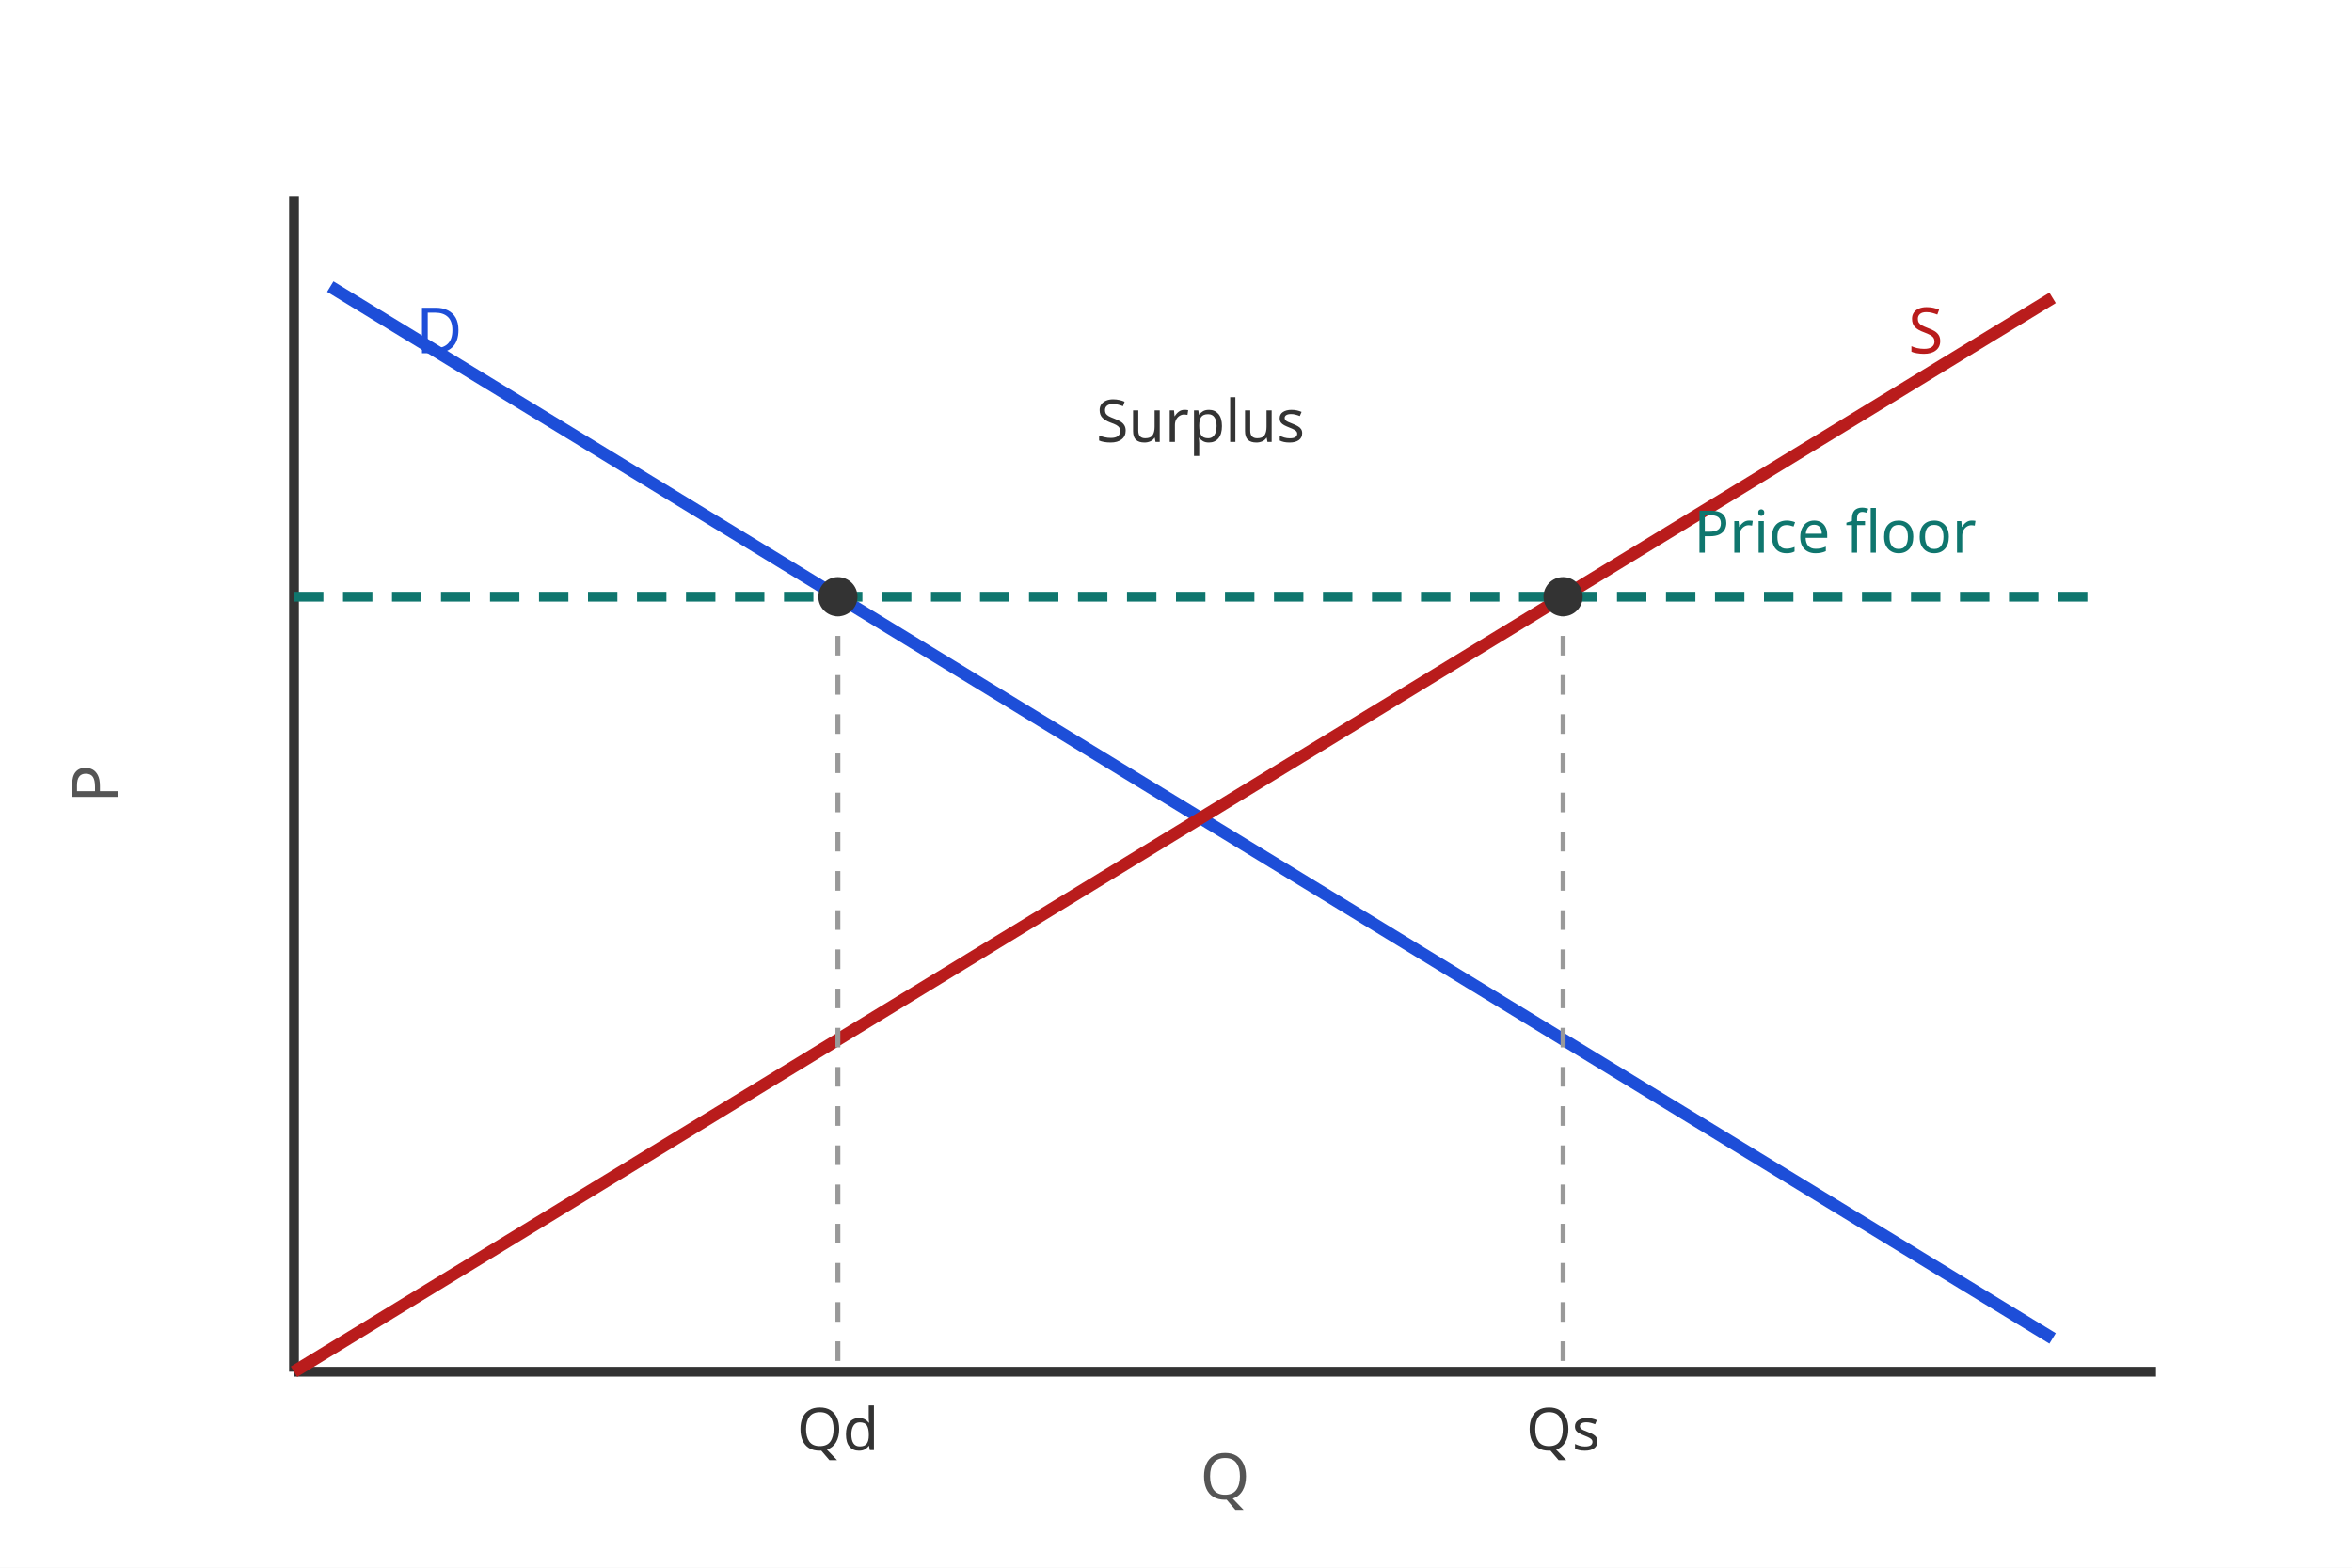
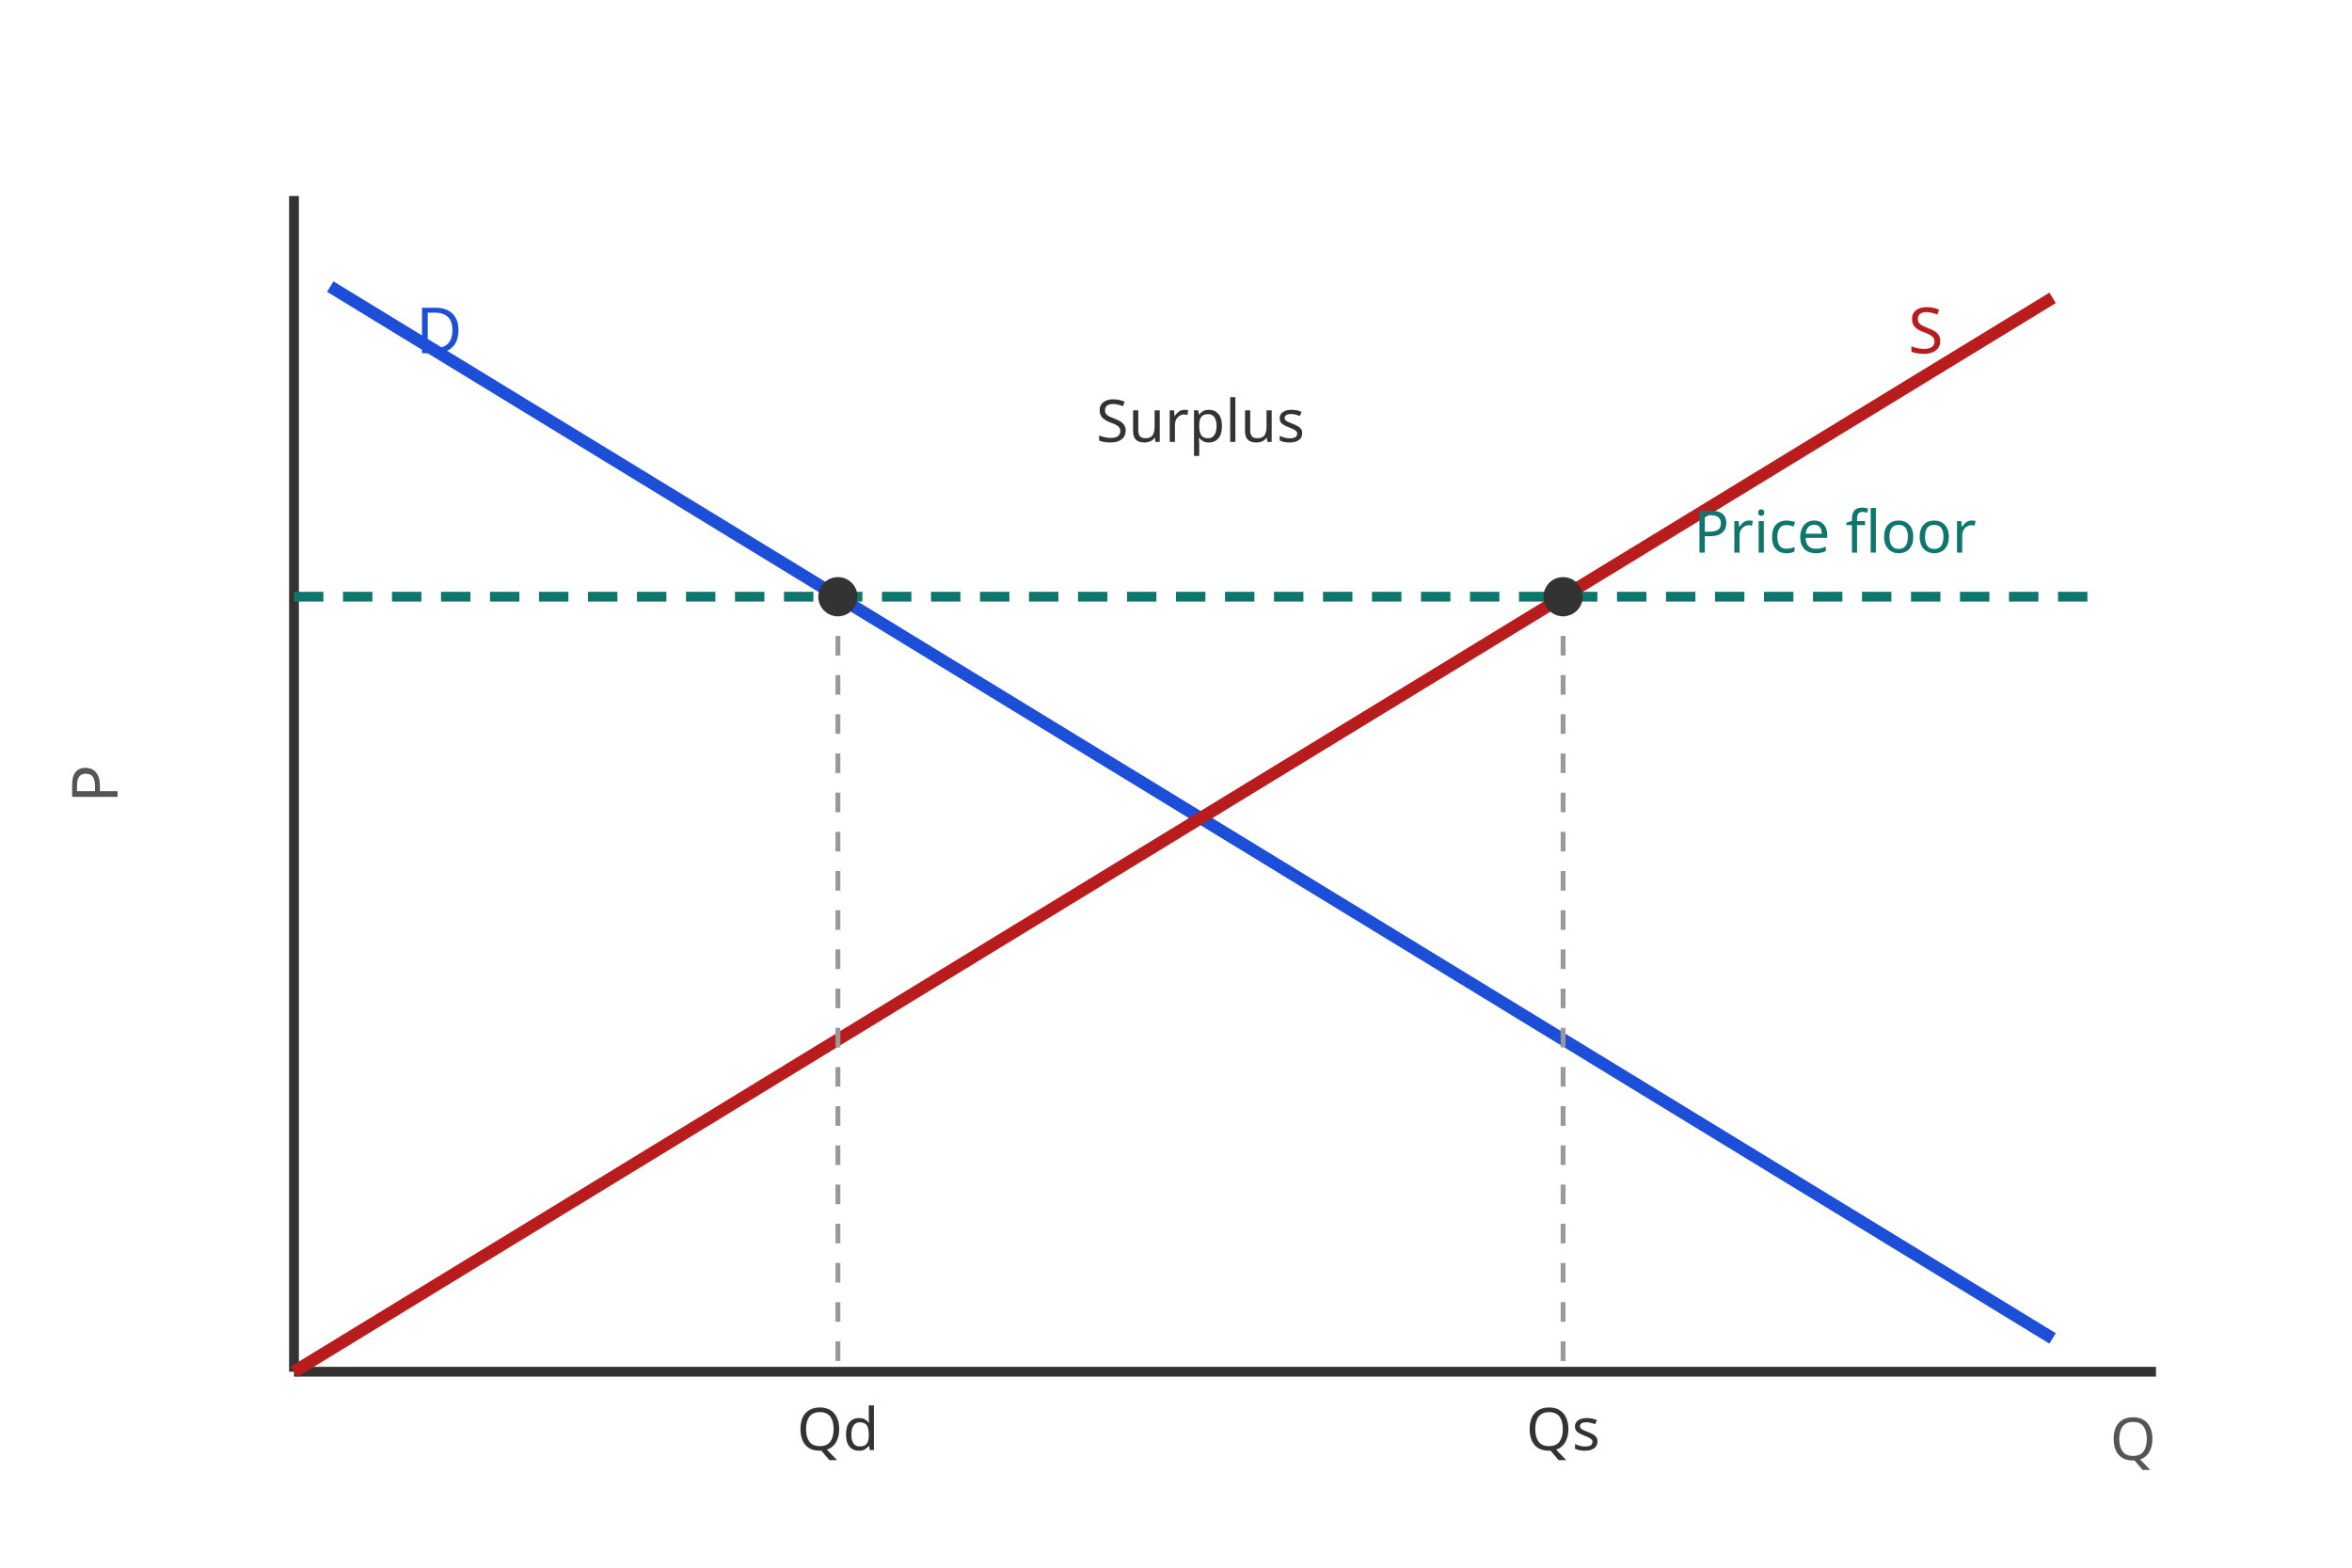
<svg xmlns="http://www.w3.org/2000/svg" viewBox="0 0 480 320">
  <rect width="480" height="320" fill="#ffffff" />
  <line x1="60" y1="280" x2="60" y2="40" stroke="#333" stroke-width="2" />
  <line x1="60" y1="280" x2="440" y2="280" stroke="#333" stroke-width="2" />
-   <text x="250" y="306" font-family="sans-serif" font-size="13" fill="#555" text-anchor="middle">Q</text>
+   <text x="440" y="298" font-family="sans-serif" font-size="12" fill="#555" text-anchor="end">Q</text>
  <text x="24" y="160" font-family="sans-serif" font-size="13" fill="#555" text-anchor="middle" transform="rotate(-90 24 160)">P</text>
  <line x1="67.4" y1="58.5" x2="418.9" y2="273.2" stroke="#1d4ed8" stroke-width="2.5" />
  <line x1="60.0" y1="280.0" x2="418.9" y2="60.8" stroke="#b91c1c" stroke-width="2.5" />
  <line x1="60.0" y1="121.8" x2="430.0" y2="121.8" stroke="#0f766e" stroke-width="2" stroke-dasharray="6 4" />
  <line x1="171.0" y1="121.8" x2="171.0" y2="280" stroke="#999" stroke-width="1" stroke-dasharray="4 4" />
  <line x1="319.0" y1="121.8" x2="319.0" y2="280" stroke="#999" stroke-width="1" stroke-dasharray="4 4" />
  <circle cx="171.0" cy="121.8" r="4" fill="#333" />
  <circle cx="319.0" cy="121.8" r="4" fill="#333" />
  <text x="374.5" y="112.8" font-family="sans-serif" font-size="12" fill="#0f766e" text-anchor="middle">Price floor</text>
  <text x="171.0" y="296" font-family="sans-serif" font-size="12" fill="#333" text-anchor="middle">Qd</text>
  <text x="319.0" y="296" font-family="sans-serif" font-size="12" fill="#333" text-anchor="middle">Qs</text>
  <text x="245.0" y="90.2" font-family="sans-serif" font-size="12" fill="#333" text-anchor="middle">Surplus</text>
  <text x="89.6" y="72.1" font-family="sans-serif" font-size="13" fill="#1d4ed8" text-anchor="middle">D</text>
  <text x="393.0" y="72.1" font-family="sans-serif" font-size="13" fill="#b91c1c" text-anchor="middle">S</text>
</svg>
